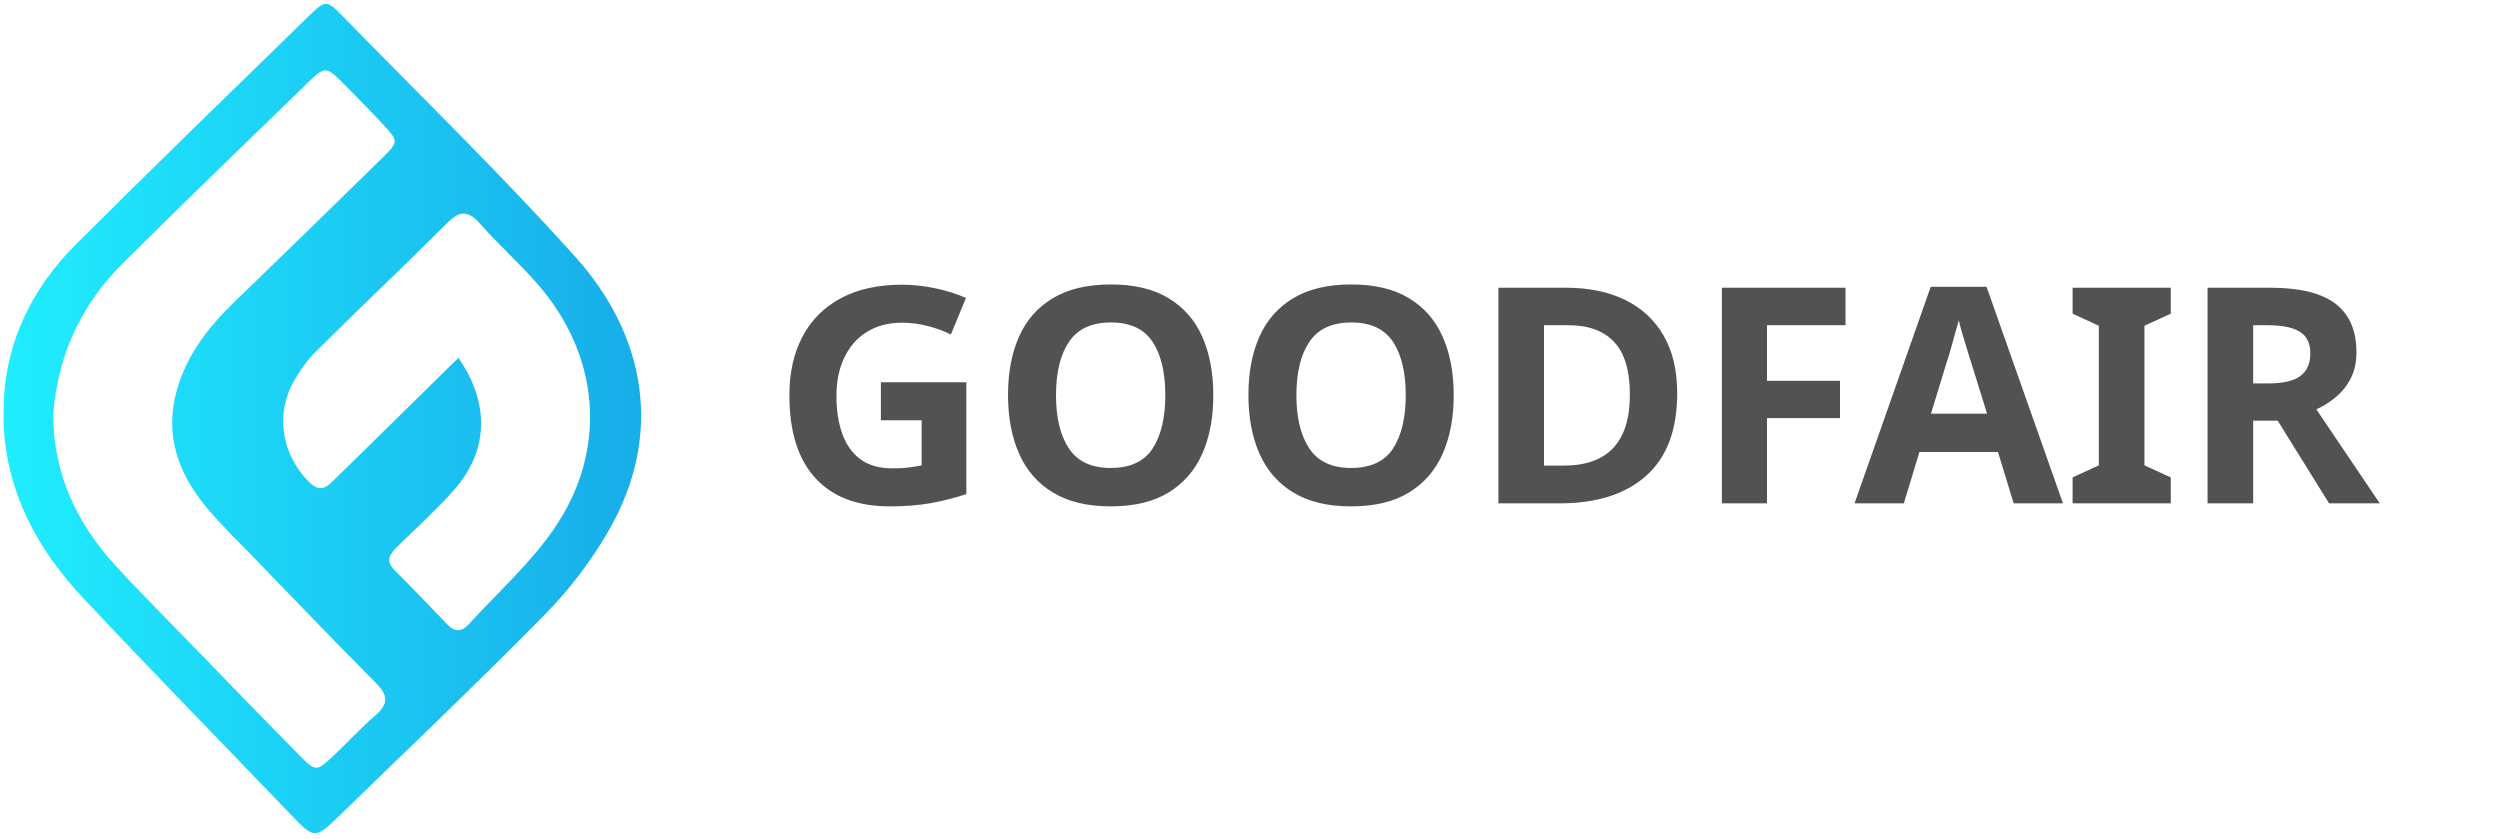
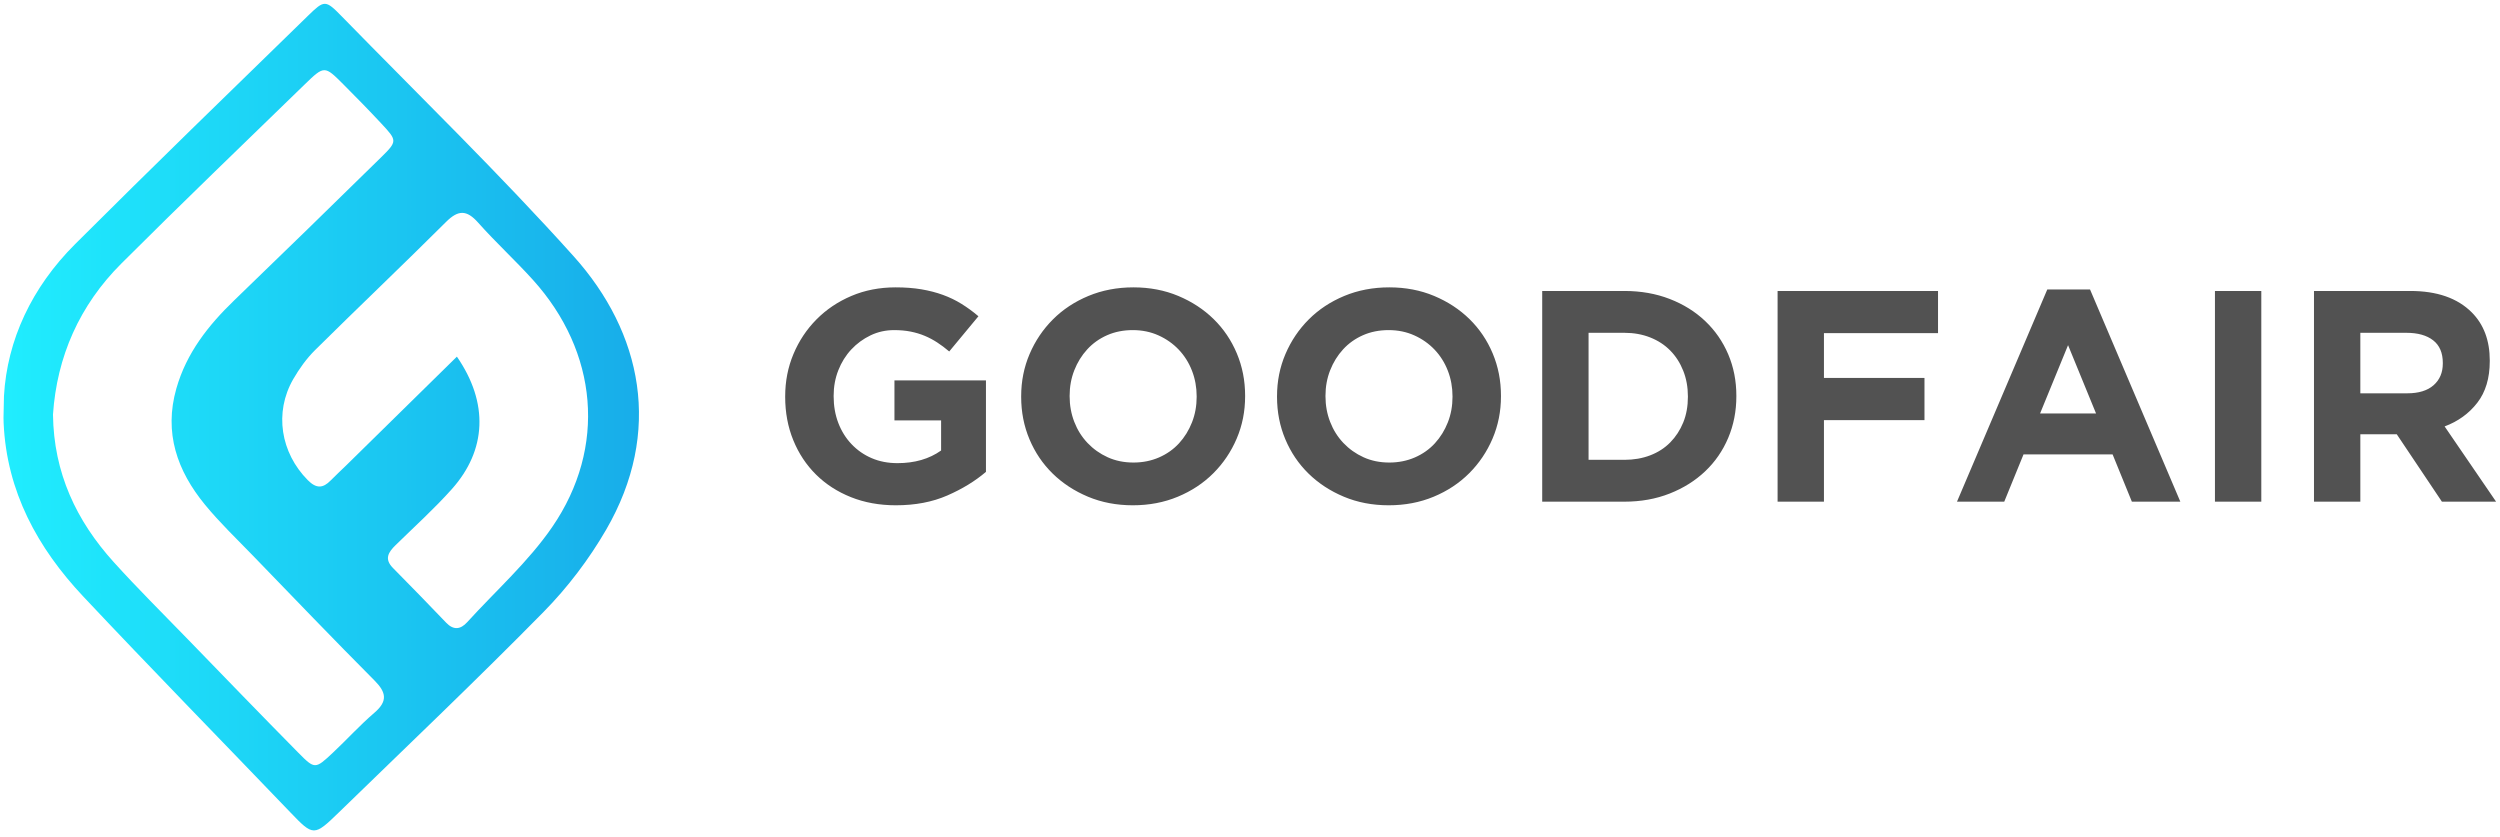
- <svg xmlns="http://www.w3.org/2000/svg" width="298px" height="100px" viewBox="0 0 298 100" version="1.1">
+ <svg xmlns="http://www.w3.org/2000/svg" width="299px" height="100px" viewBox="0 0 299 100" version="1.1">
  <defs>
    <linearGradient x1="144.87%" y1="55.58%" x2="-4.089%" y2="55.58%" id="linearGradient-1">
      <stop stop-color="#1490E0" offset="0%" />
      <stop stop-color="#20F0FF" offset="100%" />
    </linearGradient>
  </defs>
  <g id="Page-1" stroke="none" stroke-width="1" fill="none" fill-rule="evenodd">
    <g id="image" transform="translate(-379, -551)">
      <g id="Group-46" transform="translate(379, 551)">
        <path d="M36.875,1.847 C27.543,10.936 18.191,20.006 8.972,29.209 C3.804,34.369 0.851,40.665 0.474,47.368 C0.458,48.473 0.424,49.224 0.421,49.877 L0.421,50.057 C0.422,50.241 0.426,50.418 0.434,50.595 C0.8,58.8 4.5,65.536 9.965,71.348 C18.136,80.035 26.478,88.559 34.734,97.167 C36.096,98.588 36.803,99.307 37.534,99.317 L37.565,99.317 C38.286,99.307 39.04,98.608 40.478,97.211 C48.687,89.23 56.99,81.341 65.017,73.18 C67.885,70.264 70.443,66.892 72.495,63.353 C79.278,51.653 76.818,39.787 68.604,30.644 C59.74,20.776 50.202,11.512 40.928,2.013 C39.912,0.971 39.382,0.457 38.847,0.458 C38.336,0.458 37.821,0.925 36.875,1.847 M35.702,90.048 C31.255,85.542 26.857,80.988 22.45,76.443 C19.484,73.384 16.454,70.382 13.598,67.222 C9.132,62.282 6.42,56.554 6.337,49.573 C6.802,42.669 9.498,36.524 14.511,31.522 C21.748,24.299 29.119,17.208 36.456,10.084 C38.782,7.826 38.828,7.849 41.042,10.065 C42.59,11.615 44.125,13.181 45.618,14.785 C47.514,16.82 47.542,16.89 45.552,18.843 C39.733,24.56 33.886,30.248 28.019,35.913 C24.911,38.914 22.309,42.203 21.095,46.456 C19.58,51.766 21.19,56.308 24.515,60.361 C26.287,62.52 28.324,64.462 30.27,66.475 C35.095,71.464 39.898,76.472 44.793,81.391 C46.214,82.82 46.384,83.868 44.773,85.249 C43.021,86.752 41.464,88.48 39.775,90.06 C38.743,91.025 38.21,91.514 37.691,91.514 C37.174,91.514 36.67,91.029 35.702,90.048 M36.812,57.426 C33.563,54.149 32.774,49.334 35.07,45.347 C35.793,44.095 36.668,42.875 37.692,41.861 C42.879,36.723 48.178,31.697 53.349,26.541 C54.81,25.084 55.82,25.09 57.185,26.627 C59.285,28.99 61.629,31.135 63.748,33.483 C71.502,42.076 72.594,53.488 66.048,63.026 C63.19,67.191 59.3,70.648 55.87,74.42 C55.081,75.286 54.248,75.394 53.376,74.49 C51.265,72.299 49.16,70.102 47.013,67.947 C45.917,66.847 46.451,66.043 47.324,65.188 C49.585,62.975 51.943,60.846 54.046,58.49 C58.194,53.841 58.468,48.19 54.645,42.654 C50.053,47.165 45.724,51.42 41.393,55.673 C40.784,56.271 40.154,56.844 39.558,57.453 C39.088,57.936 38.655,58.186 38.212,58.186 C37.771,58.186 37.32,57.938 36.812,57.426" id="Fill-1" fill="url(#linearGradient-1)" />
-         <text id="GOODFAIR" font-family="GothamBold, Gotham Bold" font-size="36" font-weight="bold" fill="#525252">
-           <tspan x="92" y="60">GOODFAIR</tspan>
-         </text>
+         <path d="M107.156,60.432 C105.188,60.432 103.394,60.108 101.774,59.46 C100.154,58.812 98.762,57.912 97.598,56.76 C96.434,55.608 95.528,54.24 94.88,52.656 C94.232,51.072 93.908,49.344 93.908,47.472 L93.908,47.4 C93.908,45.6 94.238,43.914 94.898,42.342 C95.558,40.77 96.476,39.39 97.652,38.202 C98.828,37.014 100.22,36.078 101.828,35.394 C103.436,34.71 105.2,34.368 107.12,34.368 C108.248,34.368 109.274,34.446 110.198,34.602 C111.122,34.758 111.98,34.98 112.772,35.268 C113.564,35.556 114.308,35.916 115.004,36.348 C115.7,36.78 116.372,37.272 117.02,37.824 L113.528,42.036 C113.048,41.628 112.568,41.268 112.088,40.956 C111.608,40.644 111.11,40.38 110.594,40.164 C110.078,39.948 109.52,39.78 108.92,39.66 C108.32,39.54 107.66,39.48 106.94,39.48 C105.932,39.48 104.99,39.69 104.114,40.11 C103.238,40.53 102.47,41.094 101.81,41.802 C101.15,42.51 100.634,43.338 100.262,44.286 C99.89,45.234 99.704,46.248 99.704,47.328 L99.704,47.4 C99.704,48.552 99.89,49.614 100.262,50.586 C100.634,51.558 101.162,52.404 101.846,53.124 C102.53,53.844 103.334,54.402 104.258,54.798 C105.182,55.194 106.208,55.392 107.336,55.392 C109.4,55.392 111.14,54.888 112.556,53.88 L112.556,50.28 L106.976,50.28 L106.976,45.492 L117.92,45.492 L117.92,56.436 C116.624,57.54 115.082,58.482 113.294,59.262 C111.506,60.042 109.46,60.432 107.156,60.432 Z M135.56,55.32 C136.664,55.32 137.684,55.116 138.62,54.708 C139.556,54.3 140.354,53.736 141.014,53.016 C141.674,52.296 142.19,51.462 142.562,50.514 C142.934,49.566 143.12,48.552 143.12,47.472 L143.12,47.4 C143.12,46.32 142.934,45.3 142.562,44.34 C142.19,43.38 141.662,42.54 140.978,41.82 C140.294,41.1 139.484,40.53 138.548,40.11 C137.612,39.69 136.592,39.48 135.488,39.48 C134.36,39.48 133.334,39.684 132.41,40.092 C131.486,40.5 130.694,41.064 130.034,41.784 C129.374,42.504 128.858,43.338 128.486,44.286 C128.114,45.234 127.928,46.248 127.928,47.328 L127.928,47.4 C127.928,48.48 128.114,49.5 128.486,50.46 C128.858,51.42 129.386,52.26 130.07,52.98 C130.754,53.7 131.558,54.27 132.482,54.69 C133.406,55.11 134.432,55.32 135.56,55.32 Z M135.488,60.432 C133.544,60.432 131.756,60.09 130.124,59.406 C128.492,58.722 127.082,57.798 125.894,56.634 C124.706,55.47 123.782,54.102 123.122,52.53 C122.462,50.958 122.132,49.272 122.132,47.472 L122.132,47.4 C122.132,45.6 122.468,43.914 123.14,42.342 C123.812,40.77 124.742,39.39 125.93,38.202 C127.118,37.014 128.534,36.078 130.178,35.394 C131.822,34.71 133.616,34.368 135.56,34.368 C137.504,34.368 139.292,34.71 140.924,35.394 C142.556,36.078 143.966,37.002 145.154,38.166 C146.342,39.33 147.266,40.698 147.926,42.27 C148.586,43.842 148.916,45.528 148.916,47.328 L148.916,47.4 C148.916,49.2 148.58,50.886 147.908,52.458 C147.236,54.03 146.306,55.41 145.118,56.598 C143.93,57.786 142.514,58.722 140.87,59.406 C139.226,60.09 137.432,60.432 135.488,60.432 Z M166.16,55.32 C167.264,55.32 168.284,55.116 169.22,54.708 C170.156,54.3 170.954,53.736 171.614,53.016 C172.274,52.296 172.79,51.462 173.162,50.514 C173.534,49.566 173.72,48.552 173.72,47.472 L173.72,47.4 C173.72,46.32 173.534,45.3 173.162,44.34 C172.79,43.38 172.262,42.54 171.578,41.82 C170.894,41.1 170.084,40.53 169.148,40.11 C168.212,39.69 167.192,39.48 166.088,39.48 C164.96,39.48 163.934,39.684 163.01,40.092 C162.086,40.5 161.294,41.064 160.634,41.784 C159.974,42.504 159.458,43.338 159.086,44.286 C158.714,45.234 158.528,46.248 158.528,47.328 L158.528,47.4 C158.528,48.48 158.714,49.5 159.086,50.46 C159.458,51.42 159.986,52.26 160.67,52.98 C161.354,53.7 162.158,54.27 163.082,54.69 C164.006,55.11 165.032,55.32 166.16,55.32 Z M166.088,60.432 C164.144,60.432 162.356,60.09 160.724,59.406 C159.092,58.722 157.682,57.798 156.494,56.634 C155.306,55.47 154.382,54.102 153.722,52.53 C153.062,50.958 152.732,49.272 152.732,47.472 L152.732,47.4 C152.732,45.6 153.068,43.914 153.74,42.342 C154.412,40.77 155.342,39.39 156.53,38.202 C157.718,37.014 159.134,36.078 160.778,35.394 C162.422,34.71 164.216,34.368 166.16,34.368 C168.104,34.368 169.892,34.71 171.524,35.394 C173.156,36.078 174.566,37.002 175.754,38.166 C176.942,39.33 177.866,40.698 178.526,42.27 C179.186,43.842 179.516,45.528 179.516,47.328 L179.516,47.4 C179.516,49.2 179.18,50.886 178.508,52.458 C177.836,54.03 176.906,55.41 175.718,56.598 C174.53,57.786 173.114,58.722 171.47,59.406 C169.826,60.09 168.032,60.432 166.088,60.432 Z M194.276,54.996 C195.404,54.996 196.436,54.816 197.372,54.456 C198.308,54.096 199.106,53.58 199.766,52.908 C200.426,52.236 200.942,51.444 201.314,50.532 C201.686,49.62 201.872,48.6 201.872,47.472 L201.872,47.4 C201.872,46.296 201.686,45.276 201.314,44.34 C200.942,43.404 200.426,42.6 199.766,41.928 C199.106,41.256 198.308,40.734 197.372,40.362 C196.436,39.99 195.404,39.804 194.276,39.804 L189.992,39.804 L189.992,54.996 L194.276,54.996 Z M184.448,34.8 L194.276,34.8 C196.244,34.8 198.05,35.118 199.694,35.754 C201.338,36.39 202.754,37.272 203.942,38.4 C205.13,39.528 206.048,40.854 206.696,42.378 C207.344,43.902 207.668,45.552 207.668,47.328 L207.668,47.4 C207.668,49.176 207.344,50.832 206.696,52.368 C206.048,53.904 205.13,55.236 203.942,56.364 C202.754,57.492 201.338,58.38 199.694,59.028 C198.05,59.676 196.244,60 194.276,60 L184.448,60 L184.448,34.8 Z M212.6,34.8 L231.788,34.8 L231.788,39.84 L218.144,39.84 L218.144,45.204 L230.168,45.204 L230.168,50.244 L218.144,50.244 L218.144,60 L212.6,60 L212.6,34.8 Z M250.688,49.452 L247.34,41.28 L243.992,49.452 L250.688,49.452 Z M244.856,34.62 L249.968,34.62 L260.768,60 L254.972,60 L252.668,54.348 L242.012,54.348 L239.708,60 L234.056,60 L244.856,34.62 Z M264.908,34.8 L270.452,34.8 L270.452,60 L264.908,60 L264.908,34.8 Z M287.912,47.04 C289.28,47.04 290.33,46.716 291.062,46.068 C291.794,45.42 292.16,44.556 292.16,43.476 L292.16,43.404 C292.16,42.204 291.776,41.304 291.008,40.704 C290.24,40.104 289.172,39.804 287.804,39.804 L282.296,39.804 L282.296,47.04 L287.912,47.04 Z M276.752,34.8 L288.272,34.8 C291.464,34.8 293.912,35.652 295.616,37.356 C297.056,38.796 297.776,40.716 297.776,43.116 L297.776,43.188 C297.776,45.228 297.278,46.89 296.282,48.174 C295.286,49.458 293.984,50.4 292.376,51 L298.532,60 L292.052,60 L286.652,51.936 L282.296,51.936 L282.296,60 L276.752,60 L276.752,34.8 Z" id="GOODFAIR" fill="#525252" />
      </g>
    </g>
  </g>
</svg>
